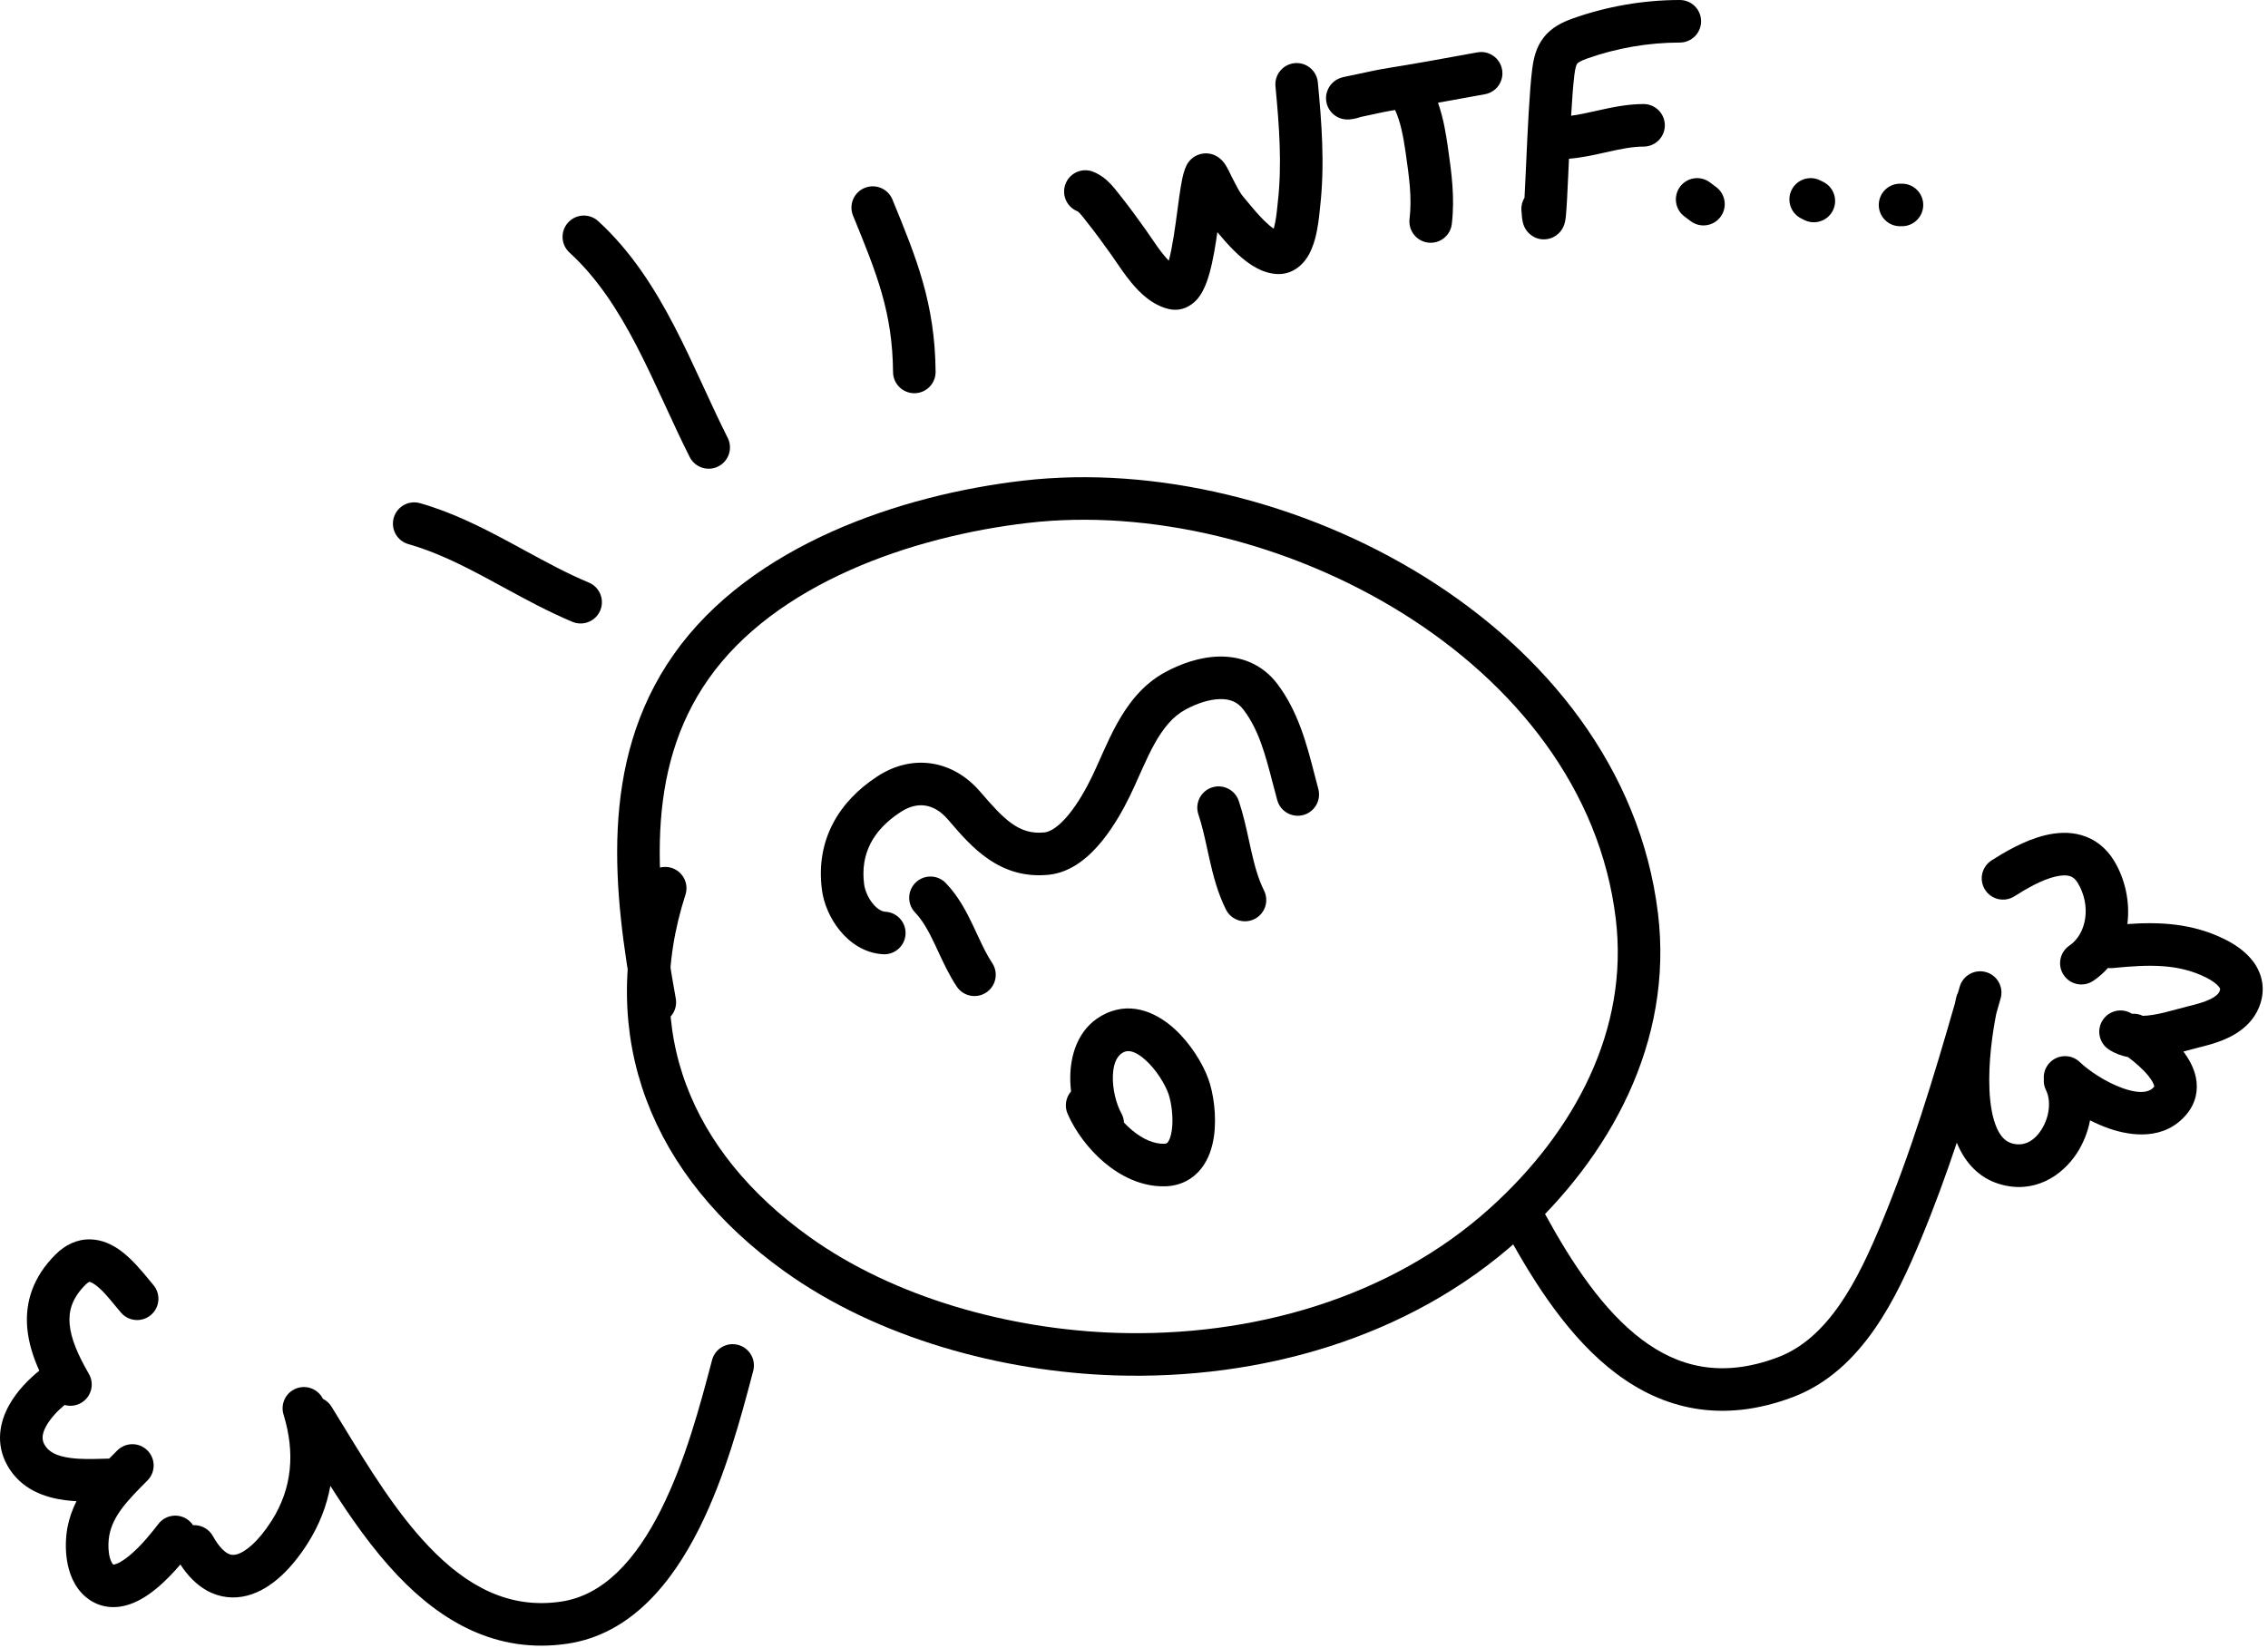
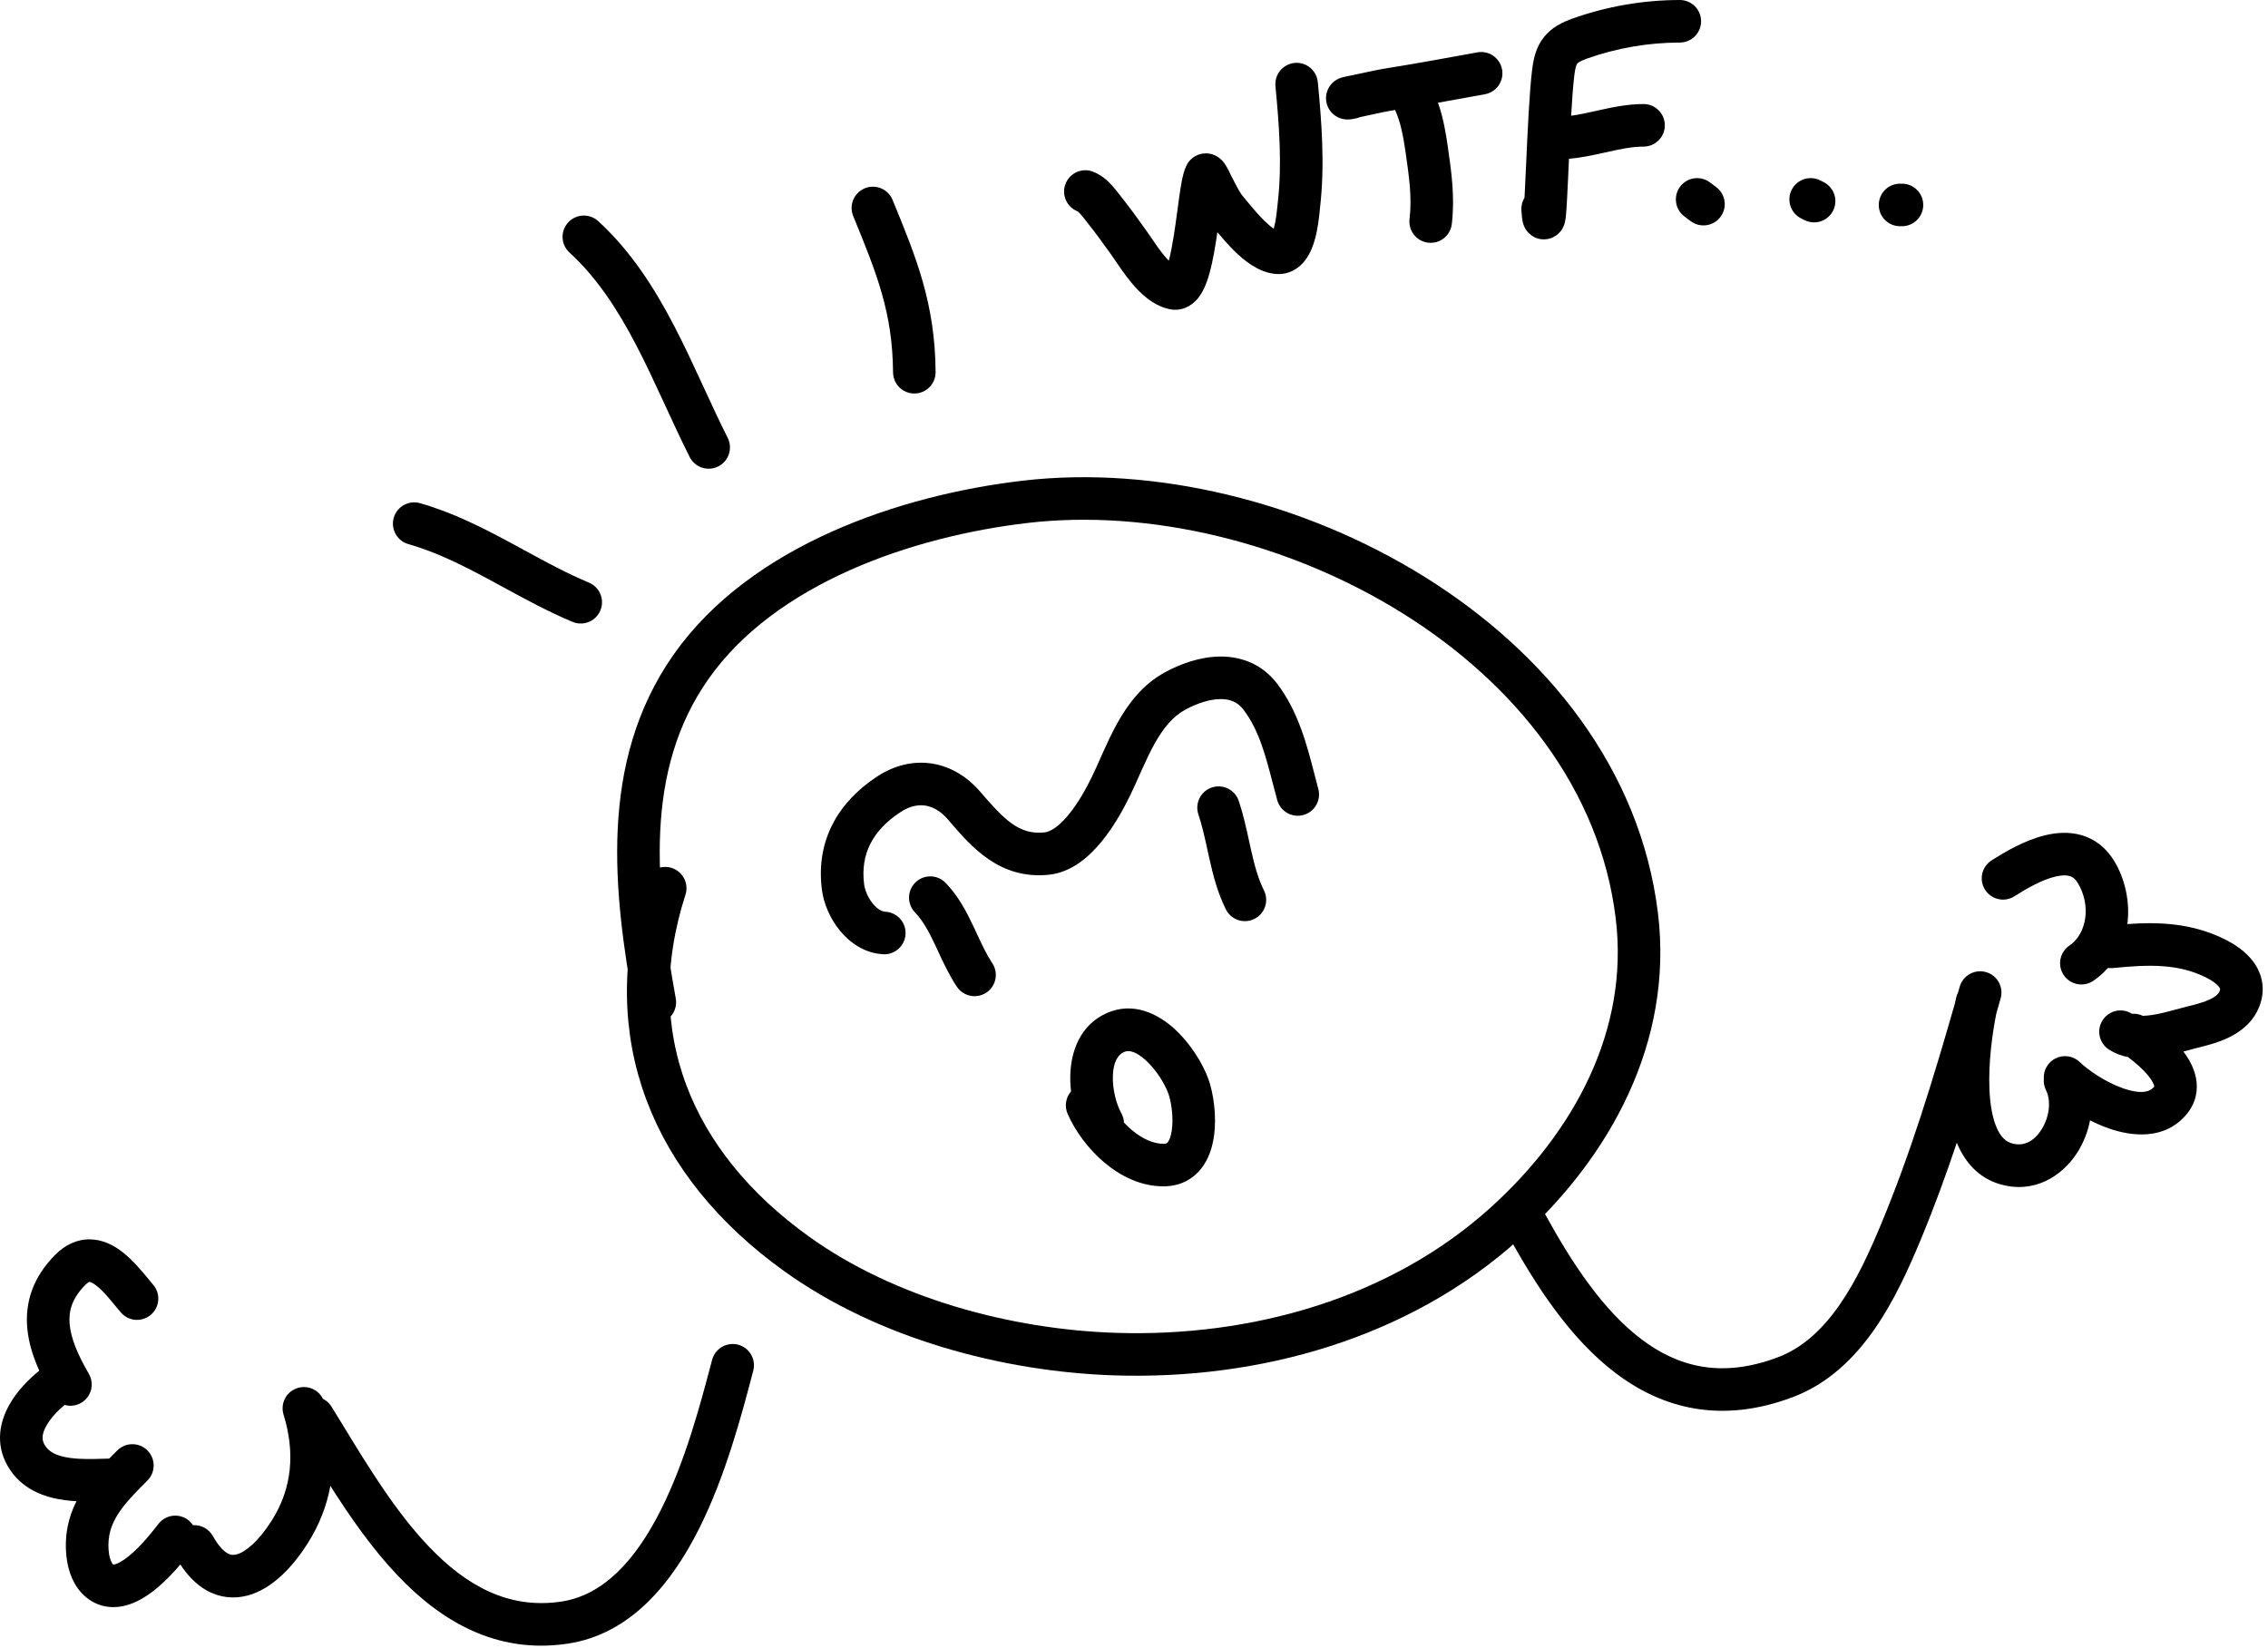
<svg xmlns="http://www.w3.org/2000/svg" width="373" height="271" viewBox="0 0 373 271" fill="none">
-   <path fill-rule="evenodd" clip-rule="evenodd" d="M261 9.636C265.869 7.905 271.109 7 276.265 7C278.198 7 279.765 5.433 279.765 3.5C279.765 1.567 278.198 0 276.265 0C270.308 0 264.276 1.042 258.655 3.04C256.893 3.667 255.162 4.529 253.898 6.134C252.644 7.726 252.214 9.59 251.99 11.358C251.535 14.949 251.228 21.727 250.985 27.101V27.102C250.963 27.597 250.941 28.08 250.919 28.548C250.849 30.079 250.785 31.432 250.724 32.523C250.355 33.121 250.162 33.837 250.212 34.592C250.245 35.084 250.28 35.511 250.322 35.853C250.342 36.018 250.371 36.223 250.414 36.431C250.436 36.534 250.471 36.689 250.527 36.867C250.567 36.992 250.692 37.377 250.971 37.796C251.123 38.026 252.202 39.59 254.304 39.35C256.064 39.149 256.842 37.805 256.94 37.637L256.946 37.627C257.27 37.076 257.378 36.526 257.395 36.442L257.397 36.433C257.469 36.09 257.512 35.701 257.541 35.399C257.666 34.11 257.785 31.645 257.912 28.867L257.939 28.277L257.973 27.52C257.994 27.058 258.016 26.589 258.037 26.115C260.138 25.942 262.136 25.495 263.878 25.105L264.044 25.068C266.431 24.535 268.381 24.115 270.301 24.115C272.234 24.115 273.801 22.548 273.801 20.615C273.801 18.682 272.234 17.115 270.301 17.115C267.536 17.115 264.883 17.708 262.653 18.207L262.518 18.237C260.993 18.578 259.653 18.871 258.392 19.039C258.548 16.322 258.726 13.88 258.934 12.238C259.108 10.871 259.332 10.548 259.397 10.466C259.451 10.396 259.704 10.097 261 9.636ZM247.034 11.431C247.38 13.333 246.119 15.155 244.217 15.501C243.593 15.615 242.968 15.729 242.341 15.843L242.34 15.843L242.34 15.843C240.404 16.196 238.454 16.552 236.496 16.899C237.398 19.445 237.812 22.062 238.109 24.14L238.154 24.457L238.154 24.457C238.704 28.3 239.291 32.401 238.768 36.843C238.543 38.763 236.803 40.136 234.883 39.91C232.964 39.684 231.591 37.945 231.816 36.025C232.229 32.515 231.763 29.215 231.179 25.13C230.796 22.449 230.327 20.007 229.44 18.095L229.358 18.108C228.03 18.318 226.834 18.58 225.539 18.863L225.539 18.863C224.973 18.987 224.389 19.114 223.767 19.244C223.082 19.502 222.357 19.613 221.955 19.643C221.877 19.649 221.761 19.656 221.626 19.656L221.618 19.656C221.543 19.656 221.187 19.657 220.764 19.554L220.752 19.551C220.608 19.517 219.823 19.33 219.124 18.641C218.677 18.2 218.191 17.473 218.097 16.478C218.005 15.515 218.325 14.761 218.597 14.317C219.043 13.588 219.639 13.227 219.761 13.153L219.77 13.148C219.98 13.02 220.159 12.941 220.248 12.904C220.684 12.72 221.199 12.62 221.424 12.576L221.451 12.57C222.136 12.436 222.905 12.27 223.714 12.094L223.714 12.094C225.185 11.775 226.789 11.428 228.261 11.194C232.519 10.518 236.789 9.74 241.079 8.958C241.707 8.843 242.336 8.728 242.965 8.614C244.867 8.268 246.689 9.53 247.034 11.431ZM221.228 12.722C221.261 12.708 221.287 12.697 221.309 12.689C221.281 12.699 221.254 12.71 221.228 12.722ZM222.585 19.485C222.585 19.485 222.591 19.484 222.603 19.481C222.592 19.484 222.586 19.485 222.585 19.485ZM216.734 13.541C216.551 11.617 214.843 10.205 212.918 10.389C210.994 10.572 209.583 12.28 209.766 14.205C210.394 20.797 210.86 27.088 210.147 33.297C210.124 33.504 210.101 33.731 210.076 33.972L210.076 33.974L210.076 33.974L210.076 33.975L210.076 33.975L210.076 33.975C209.973 34.99 209.843 36.272 209.523 37.445C209.507 37.505 209.491 37.563 209.474 37.619C209.014 37.304 208.493 36.861 207.927 36.305C206.935 35.331 206.063 34.279 205.262 33.313C205.003 33.001 204.752 32.697 204.506 32.408C203.978 31.788 203.658 31.171 203.153 30.195L203.152 30.195L203.152 30.195L203.152 30.194L203.151 30.193C202.983 29.868 202.793 29.502 202.569 29.083C202.576 29.096 202.55 29.039 202.436 28.796C202.328 28.566 202.174 28.245 202.007 27.925C201.866 27.656 201.619 27.198 201.322 26.801L201.313 26.789C201.216 26.66 200.801 26.102 200.102 25.703C199.71 25.479 198.743 25.029 197.5 25.325C196.14 25.648 195.431 26.615 195.137 27.204C194.743 27.991 194.526 28.959 194.386 29.656C194.226 30.463 194.079 31.41 193.94 32.39C193.838 33.112 193.739 33.853 193.638 34.605L193.638 34.606L193.638 34.607L193.638 34.607L193.638 34.608C193.454 35.982 193.265 37.396 193.039 38.814C192.786 40.407 192.516 41.797 192.225 42.883C191.988 42.643 191.729 42.357 191.448 42.018C190.681 41.092 190.062 40.18 189.424 39.24L189.424 39.239L189.423 39.239L189.423 39.239C189.096 38.757 188.765 38.269 188.406 37.768C187.108 35.955 185.726 34.03 184.257 32.198C184.19 32.116 184.107 32.008 184.01 31.884L184.01 31.883L184.01 31.883L184.01 31.883C183.683 31.463 183.206 30.851 182.746 30.357C182.078 29.639 181.134 28.8 179.821 28.265C178.031 27.536 175.989 28.396 175.26 30.186C174.53 31.976 175.39 34.019 177.18 34.748C177.198 34.755 177.33 34.812 177.623 35.127C177.769 35.284 177.928 35.474 178.127 35.726C178.181 35.794 178.26 35.895 178.348 36.008C178.496 36.197 178.67 36.42 178.796 36.578C180.128 38.239 181.405 40.013 182.714 41.842C182.895 42.095 183.124 42.431 183.389 42.82C184.102 43.869 185.074 45.297 186.058 46.484C187.385 48.086 189.457 50.205 192.247 50.839C194.307 51.307 195.907 50.306 196.808 49.314C197.612 48.427 198.112 47.324 198.444 46.425C199.131 44.564 199.597 42.149 199.952 39.913C200.042 39.348 200.128 38.77 200.211 38.191C200.984 39.117 201.978 40.274 203.021 41.299C203.848 42.111 204.814 42.953 205.876 43.631C206.914 44.293 208.258 44.936 209.804 45.065C212.076 45.254 213.708 44.049 214.652 42.814C215.514 41.687 215.99 40.34 216.278 39.283C216.772 37.467 216.971 35.418 217.063 34.475L217.063 34.474C217.079 34.314 217.091 34.185 217.102 34.096C217.907 27.082 217.362 20.137 216.734 13.541ZM281.218 30.003C279.671 28.844 277.478 29.157 276.318 30.703C275.158 32.25 275.471 34.444 277.018 35.603L278.055 36.381C279.601 37.541 281.795 37.228 282.955 35.681C284.115 34.135 283.801 31.941 282.255 30.781L281.218 30.003ZM294.658 31.238C295.523 29.509 297.625 28.808 299.354 29.673L299.873 29.932C301.602 30.797 302.303 32.899 301.438 34.628C300.574 36.357 298.471 37.058 296.742 36.193L296.224 35.934C294.495 35.069 293.794 32.967 294.658 31.238ZM312.488 30.214C310.555 30.214 308.988 31.781 308.988 33.714C308.988 35.647 310.555 37.214 312.488 37.214H312.8C314.733 37.214 316.3 35.647 316.3 33.714C316.3 31.781 314.733 30.214 312.8 30.214H312.488Z" fill="black" />
-   <path d="M109.399 146.108C101.639 170.198 110.434 191.489 131.009 206.261C145.739 216.837 165.487 222.176 183.454 222.753C206.385 223.489 230.151 216.909 247.462 201.27C261.863 188.259 271.605 170.431 269.199 150.657C263.716 105.604 210.304 77.709 168.669 82.542C149.11 84.812 125.5 92.794 113.633 109.712C102.101 126.15 104.36 146.302 107.693 164.874" stroke="black" stroke-width="7" stroke-linecap="round" />
-   <path fill-rule="evenodd" clip-rule="evenodd" d="M93.439 36.597C94.744 35.171 96.958 35.073 98.384 36.378C103.8 41.337 107.656 47.425 110.875 53.613C112.486 56.709 113.962 59.881 115.389 62.973L115.752 63.758C117.061 66.597 118.334 69.357 119.678 72.028C120.548 73.754 119.853 75.858 118.126 76.728C116.4 77.597 114.296 76.902 113.426 75.176C112.024 72.392 110.701 69.523 109.402 66.705L109.034 65.906C107.605 62.81 106.191 59.776 104.665 56.843C101.611 50.973 98.204 45.704 93.657 41.542C92.231 40.237 92.134 38.023 93.439 36.597ZM64.755 85.18C65.285 83.321 67.222 82.244 69.081 82.773C74.348 84.274 79.146 86.69 83.636 89.104C84.517 89.577 85.383 90.049 86.239 90.515L86.24 90.515C89.837 92.474 93.25 94.332 96.84 95.832C98.624 96.577 99.466 98.627 98.721 100.41C97.976 102.194 95.926 103.036 94.142 102.291C90.186 100.638 86.38 98.564 82.762 96.593L82.762 96.593L82.762 96.593C81.939 96.144 81.125 95.701 80.322 95.269C75.893 92.889 71.656 90.786 67.162 89.505C65.303 88.976 64.226 87.039 64.755 85.18ZM146.77 32.819C146.035 31.031 143.99 30.177 142.202 30.912C140.414 31.646 139.56 33.691 140.294 35.479C144.264 45.144 146.783 51.447 146.873 61.217C146.891 63.15 148.472 64.703 150.405 64.685C152.338 64.667 153.89 63.086 153.872 61.153C153.769 49.908 150.745 42.498 146.77 32.819Z" fill="black" />
-   <path fill-rule="evenodd" clip-rule="evenodd" d="M194.933 116.744C196.842 115.703 198.906 115.03 200.668 115.001C202.294 114.974 203.537 115.469 204.495 116.731C207.037 120.082 208.086 124.106 209.322 128.845C209.556 129.742 209.797 130.664 210.055 131.612C210.564 133.477 212.488 134.577 214.353 134.068C216.218 133.559 217.317 131.635 216.809 129.771C216.601 129.011 216.397 128.213 216.185 127.388C214.977 122.677 213.539 117.071 210.071 112.501C207.513 109.128 203.954 107.946 200.552 108.002C197.285 108.056 194.094 109.228 191.581 110.599C187.874 112.621 185.496 115.836 183.759 118.952C182.886 120.518 182.135 122.135 181.456 123.644C181.279 124.039 181.108 124.422 180.941 124.796L180.941 124.797L180.941 124.797L180.941 124.797C180.452 125.896 179.999 126.912 179.522 127.891C178.628 129.723 177.331 132.073 175.779 133.974C174.124 136 172.731 136.838 171.77 136.934C167.594 137.352 165.198 134.882 161.188 130.218C159.103 127.792 156.41 126.115 153.345 125.617C150.258 125.116 147.119 125.866 144.281 127.722C137.978 131.843 134.13 138.134 135.168 146.323C135.466 148.671 136.535 151.131 138.122 153.073C139.703 155.009 142.129 156.809 145.249 156.974C147.179 157.075 148.826 155.593 148.928 153.662C149.029 151.732 147.547 150.085 145.617 149.983C145.102 149.956 144.344 149.626 143.543 148.645C142.748 147.672 142.238 146.429 142.113 145.443C141.473 140.396 143.61 136.524 148.112 133.581C149.663 132.566 151.057 132.338 152.223 132.527C153.412 132.72 154.694 133.402 155.88 134.782L156.035 134.962L156.201 135.155C159.726 139.265 164.392 144.707 172.466 143.9C176.311 143.515 179.252 140.787 181.2 138.402C183.251 135.891 184.825 132.985 185.813 130.96C186.349 129.861 186.872 128.686 187.374 127.558L187.375 127.558L187.375 127.558C187.532 127.204 187.688 126.854 187.841 126.514C188.503 125.042 189.153 123.652 189.873 122.36C191.322 119.761 192.894 117.856 194.933 116.744ZM155.549 145.264C154.209 143.871 151.993 143.829 150.601 145.17C149.208 146.511 149.166 148.727 150.507 150.119C151.755 151.415 152.696 153.126 153.737 155.323C153.909 155.686 154.086 156.068 154.27 156.464C155.117 158.293 156.102 160.42 157.35 162.292C158.422 163.901 160.595 164.335 162.204 163.263C163.812 162.191 164.247 160.018 163.174 158.409C162.255 157.03 161.55 155.513 160.715 153.718L160.714 153.717L160.713 153.714C160.506 153.269 160.291 152.807 160.063 152.326C158.99 150.062 157.648 147.443 155.549 145.264ZM199.294 129.544C201.126 128.928 203.111 129.913 203.728 131.745C204.463 133.929 204.969 136.252 205.427 138.349L205.427 138.352C205.535 138.848 205.641 139.33 205.746 139.796C206.323 142.357 206.918 144.561 207.882 146.488C208.746 148.217 208.045 150.319 206.316 151.183C204.587 152.048 202.485 151.347 201.621 149.618C200.252 146.88 199.51 143.965 198.917 141.335C198.788 140.762 198.666 140.205 198.548 139.664C198.097 137.605 197.694 135.761 197.093 133.978C196.477 132.146 197.462 130.161 199.294 129.544ZM198.734 177.508C197.795 174.911 195.771 171.623 193.147 169.237C190.603 166.924 186.462 164.627 181.94 166.691C177.546 168.697 176.182 173.057 176.033 176.597C175.992 177.571 176.034 178.56 176.148 179.536C175.288 180.528 175.025 181.964 175.59 183.244C176.848 186.091 178.98 189.011 181.625 191.237C184.25 193.447 187.708 195.237 191.585 195.149C194.123 195.091 196.163 193.99 197.549 192.239C198.826 190.626 199.396 188.666 199.644 186.952C200.136 183.553 199.552 179.768 198.734 177.508ZM184.413 183.119C184.686 183.61 184.828 184.138 184.851 184.663C185.255 185.094 185.683 185.504 186.133 185.882C187.973 187.431 189.826 188.187 191.426 188.15C191.856 188.141 191.952 188.032 192.061 187.894C192.279 187.619 192.562 187.013 192.716 185.949C193.029 183.79 192.613 181.167 192.151 179.889C191.574 178.293 190.165 175.986 188.438 174.417C186.633 172.775 185.508 172.758 184.847 173.059C183.903 173.49 183.124 174.581 183.027 176.892C182.93 179.175 183.604 181.662 184.413 183.119Z" fill="black" />
-   <path fill-rule="evenodd" clip-rule="evenodd" d="M347.679 141.587C346.352 139.417 344.505 138.018 342.34 137.388C340.276 136.787 338.199 136.963 336.416 137.386C332.918 138.216 329.555 140.252 327.542 141.533C325.911 142.571 325.43 144.735 326.468 146.365C327.506 147.996 329.669 148.477 331.3 147.439C333.313 146.158 335.796 144.727 338.032 144.197C339.115 143.94 339.878 143.961 340.383 144.109C340.789 144.227 341.242 144.479 341.706 145.238C343.947 148.905 343.209 153.599 340.338 155.551C338.739 156.638 338.325 158.815 339.412 160.413C340.499 162.012 342.676 162.427 344.274 161.34C345.194 160.714 345.993 160.005 346.678 159.231C346.941 159.266 347.212 159.271 347.486 159.244C353.442 158.648 358.235 158.511 362.813 160.8C363.897 161.342 364.622 161.91 364.96 162.367C365.103 162.56 365.123 162.661 365.126 162.681L365.126 162.681C365.127 162.687 365.148 162.78 365.054 163.023C364.91 163.393 364.543 163.851 363.543 164.346C362.516 164.855 361.249 165.195 359.819 165.545C359.132 165.712 358.482 165.89 357.845 166.064L357.845 166.064C356.591 166.406 355.39 166.734 354.072 166.944C353.418 167.048 352.87 167.096 352.413 167.102C351.845 166.828 351.228 166.72 350.628 166.767C349 165.732 346.841 166.208 345.801 167.833C344.759 169.461 345.234 171.626 346.862 172.668C347.853 173.302 348.915 173.682 349.976 173.889C351.079 174.71 352.412 175.833 353.35 177.008C353.983 177.801 354.224 178.356 354.281 178.644C354.285 178.663 354.288 178.677 354.291 178.689C354.296 178.709 354.299 178.721 354.297 178.731C354.294 178.742 354.285 178.753 354.266 178.775C354.257 178.785 354.246 178.798 354.233 178.814C353.594 179.58 352.179 180.083 349.136 179.018C346.302 178.025 343.467 176.078 342.048 174.713C340.654 173.374 338.438 173.417 337.099 174.811C336.38 175.558 336.059 176.542 336.132 177.501C336.083 178.114 336.196 178.748 336.491 179.339C337.326 181.009 337.118 183.681 335.727 185.845C334.413 187.889 332.665 188.635 330.816 188.062C329.881 187.771 329.072 187.068 328.404 185.566C327.706 183.997 327.306 181.831 327.19 179.276C326.985 174.758 327.698 169.824 328.315 166.729C328.553 165.898 328.791 165.068 329.028 164.239C329.559 162.38 328.483 160.443 326.624 159.912C324.765 159.381 322.828 160.457 322.297 162.316L322.028 163.256C321.887 163.525 321.778 163.817 321.709 164.129C321.645 164.417 321.578 164.73 321.509 165.066C317.961 177.409 314.264 189.623 309.397 201.303C307.488 205.885 305.339 210.631 302.532 214.662C299.736 218.677 296.443 221.755 292.34 223.294C283.098 226.759 275.962 224.859 269.939 220.297C263.671 215.551 258.561 207.86 254.105 199.717C253.177 198.021 251.051 197.398 249.355 198.326C247.659 199.254 247.037 201.381 247.964 203.077C252.498 211.363 258.192 220.183 265.713 225.878C273.477 231.758 283.113 234.23 294.797 229.848C300.685 227.64 305.001 223.367 308.277 218.662C311.541 213.974 313.927 208.633 315.859 203.995C318.054 198.727 320.013 193.368 321.82 187.971C321.881 188.119 321.943 188.265 322.007 188.41C323.237 191.175 325.345 193.693 328.741 194.747C334.455 196.52 339.142 193.477 341.615 189.631C342.619 188.07 343.365 186.229 343.733 184.294C344.73 184.801 345.769 185.256 346.823 185.625C350.492 186.909 355.985 187.645 359.61 183.295C361.157 181.439 361.549 179.283 361.144 177.266C360.809 175.596 359.96 174.139 359.086 172.983C359.459 172.884 359.815 172.787 360.145 172.698L360.145 172.697L360.145 172.697C360.665 172.556 361.122 172.432 361.481 172.344C362.852 172.009 364.837 171.517 366.651 170.619C368.492 169.706 370.559 168.18 371.578 165.56C372.682 162.721 372.018 160.137 370.588 158.204C369.297 156.46 367.442 155.288 365.944 154.539C360.507 151.821 355.016 151.645 349.872 152.008C350.342 148.365 349.492 144.555 347.679 141.587Z" fill="black" />
-   <path fill-rule="evenodd" clip-rule="evenodd" d="M14.061 211.335C14.355 211.041 14.549 210.934 14.627 210.899C14.667 210.881 14.687 210.876 14.692 210.875C14.697 210.874 14.7 210.874 14.706 210.874C14.736 210.874 15.037 210.899 15.676 211.36C16.767 212.149 17.732 213.318 18.818 214.634L18.818 214.634C19.163 215.052 19.52 215.485 19.898 215.926C21.155 217.393 23.365 217.563 24.833 216.305C26.3 215.047 26.47 212.838 25.212 211.37C25.035 211.163 24.821 210.901 24.576 210.601L24.576 210.601C23.457 209.232 21.688 207.069 19.775 205.686C18.529 204.786 16.835 203.903 14.804 203.875C12.644 203.844 10.712 204.784 9.111 206.385C5.438 210.058 4.119 214.18 4.478 218.402C4.687 220.85 5.451 223.231 6.46 225.476C4.744 226.861 2.815 228.797 1.519 231.11C0.01 233.802 -0.838 237.45 1.229 241.098C3.461 245.038 7.376 246.335 10.65 246.772C11.278 246.856 11.928 246.912 12.581 246.948C11.923 248.25 11.404 249.665 11.108 251.206C10.807 252.78 10.71 254.767 11.019 256.706C11.317 258.578 12.082 260.926 13.978 262.591C16.034 264.396 18.464 264.662 20.6 264.124C22.55 263.633 24.283 262.486 25.636 261.383C27.168 260.135 28.568 258.642 29.663 257.36C30.876 259.212 32.312 260.689 34.017 261.64C36.185 262.849 38.504 263.049 40.703 262.467C44.777 261.389 48.144 257.745 50.579 253.918C52.524 250.861 53.745 247.675 54.332 244.427C57.555 249.498 61.212 254.768 65.415 259.185C72.447 266.574 81.537 272.14 93.323 270.387C103.781 268.831 110.515 260.332 114.943 251.527C119.301 242.859 121.929 232.891 123.721 226.092L123.721 226.092L123.875 225.51C124.368 223.641 123.253 221.726 121.384 221.232C119.515 220.739 117.6 221.855 117.107 223.724L117.006 224.107L117.006 224.107C115.183 231.014 112.713 240.379 108.689 248.382C104.533 256.647 99.239 262.43 92.293 263.463C83.645 264.749 76.686 260.873 70.486 254.359C65.094 248.694 60.678 241.462 56.568 234.732L56.566 234.729C55.877 233.6 55.196 232.484 54.52 231.393C54.165 230.819 53.671 230.384 53.108 230.104C52.358 228.598 50.608 227.812 48.948 228.323C47.1 228.891 46.063 230.85 46.632 232.697C48.547 238.921 48.073 244.818 44.674 250.16C42.49 253.591 40.353 255.319 38.913 255.7C38.355 255.847 37.914 255.798 37.428 255.527C36.854 255.207 35.986 254.435 35.016 252.689C34.341 251.473 33.047 250.817 31.745 250.895C31.536 250.578 31.271 250.289 30.953 250.045C29.419 248.869 27.222 249.158 26.046 250.692C25.106 251.916 23.238 254.307 21.213 255.957C20.185 256.796 19.392 257.21 18.89 257.336C18.632 257.401 18.619 257.373 18.607 257.347C18.604 257.341 18.602 257.335 18.596 257.331C18.449 257.201 18.11 256.721 17.931 255.604C17.764 254.553 17.818 253.389 17.983 252.523C18.602 249.291 20.983 246.808 24.246 243.545C25.613 242.178 25.613 239.962 24.246 238.595C22.88 237.228 20.663 237.228 19.297 238.595C19.184 238.707 19.07 238.822 18.954 238.937L18.949 238.942C18.628 239.262 18.296 239.594 17.956 239.939C17.595 239.947 17.24 239.957 16.89 239.967C15.047 240.018 13.322 240.067 11.576 239.834C9.207 239.518 7.967 238.791 7.319 237.647C6.865 236.846 6.848 235.92 7.626 234.532C8.307 233.316 9.435 232.107 10.623 231.115C11.506 231.368 12.488 231.275 13.345 230.776C15.016 229.805 15.584 227.662 14.612 225.991C12.802 222.879 11.655 220.188 11.453 217.808C11.271 215.673 11.825 213.571 14.061 211.335Z" fill="black" />
+   <path fill-rule="evenodd" clip-rule="evenodd" d="M261 9.636A45.9 45.9 0 0 1 276.265 7a3.5 3.5 0 1 0 0-7 52.9 52.9 0 0 0-17.61 3.04c-1.762.627-3.493 1.49-4.757 3.094-1.254 1.592-1.684 3.456-1.908 5.224-.455 3.591-.762 10.369-1.005 15.743l-.066 1.447c-.07 1.531-.134 2.884-.195 3.975a3.5 3.5 0 0 0-.512 2.07c.033.49.068.918.11 1.26.02.165.049.37.092.578.022.103.057.258.113.436.04.125.165.51.444.93.152.229 1.231 1.793 3.333 1.553 1.76-.2 2.538-1.545 2.636-1.713l.006-.01c.324-.551.432-1.101.449-1.185l.002-.01a10 10 0 0 0 .144-1.033c.125-1.289.244-3.754.371-6.532l.027-.59.034-.757.064-1.405c2.101-.173 4.099-.62 5.841-1.01l.166-.037c2.387-.533 4.337-.953 6.257-.953a3.5 3.5 0 1 0 0-7c-2.765 0-5.418.593-7.648 1.092l-.135.03c-1.525.34-2.865.634-4.126.802.156-2.717.334-5.159.542-6.8.174-1.368.398-1.691.463-1.773.054-.07.307-.37 1.603-.83m-13.966 1.796a3.5 3.5 0 0 1-2.817 4.07l-1.876.34-.001.001c-1.936.353-3.886.709-5.844 1.056.902 2.546 1.316 5.163 1.613 7.24l.045.318c.55 3.843 1.137 7.944.614 12.386a3.5 3.5 0 1 1-6.952-.818c.413-3.51-.053-6.81-.637-10.895-.383-2.68-.852-5.123-1.739-7.035l-.082.013c-1.328.21-2.524.472-3.819.755-.566.124-1.15.251-1.772.38-.685.26-1.41.37-1.812.4a4 4 0 0 1-.329.013h-.008c-.075 0-.431 0-.854-.102l-.012-.003a3.5 3.5 0 0 1-2.155-5.234 3.5 3.5 0 0 1 1.164-1.164l.009-.005c.21-.128.389-.207.478-.244.436-.184.951-.284 1.176-.328l.027-.006c.685-.134 1.454-.3 2.263-.476 1.471-.319 3.075-.666 4.547-.9 4.258-.676 8.528-1.454 12.818-2.236l1.886-.344a3.5 3.5 0 0 1 4.069 2.817m-24.449 8.053.018-.004zm-5.851-5.944a3.5 3.5 0 1 0-6.968.664c.628 6.592 1.094 12.883.381 19.092q-.034.312-.071.675v.002c-.103 1.017-.233 2.298-.553 3.471q-.024.09-.049.174c-.46-.315-.981-.758-1.547-1.314-.992-.974-1.864-2.026-2.665-2.992q-.388-.47-.756-.905c-.528-.62-.848-1.237-1.353-2.213h-.001v-.001h-.001a83 83 0 0 0-.582-1.11 23 23 0 0 0-.562-1.158 8.6 8.6 0 0 0-.685-1.125l-.009-.012c-.097-.13-.512-.687-1.211-1.086a3.58 3.58 0 0 0-2.602-.378c-1.36.323-2.069 1.29-2.363 1.88-.394.786-.611 1.754-.751 2.451-.16.807-.307 1.754-.446 2.734q-.152 1.085-.302 2.215v.002c-.184 1.375-.373 2.79-.599 4.207-.253 1.593-.523 2.983-.814 4.069q-.356-.358-.777-.865c-.767-.926-1.386-1.838-2.024-2.778h-.001v-.001c-.327-.482-.658-.97-1.017-1.471-1.298-1.813-2.68-3.738-4.149-5.57-.067-.082-.15-.19-.247-.314-.327-.42-.804-1.033-1.264-1.527-.668-.718-1.612-1.557-2.925-2.092a3.5 3.5 0 0 0-2.641 6.483c.018.007.15.064.443.379.146.157.305.347.504.6.054.067.133.168.221.281.148.19.322.412.448.57 1.332 1.661 2.609 3.435 3.918 5.264.181.253.41.59.675.978.713 1.049 1.685 2.477 2.669 3.664 1.327 1.602 3.399 3.721 6.189 4.355 2.06.468 3.66-.533 4.561-1.525.804-.887 1.304-1.99 1.636-2.889.687-1.86 1.153-4.276 1.508-6.512.09-.565.176-1.143.259-1.722.773.926 1.767 2.083 2.81 3.108.827.812 1.793 1.654 2.855 2.332 1.038.662 2.382 1.305 3.928 1.434 2.272.19 3.904-1.016 4.848-2.25.862-1.128 1.338-2.475 1.626-3.532.494-1.816.693-3.865.785-4.808q.023-.243.039-.38c.805-7.013.26-13.958-.368-20.554m64.484 16.462a3.5 3.5 0 1 0-4.2 5.6l1.037.778a3.5 3.5 0 0 0 4.2-5.6zm13.44 1.235a3.5 3.5 0 0 1 4.696-1.565l.519.26a3.5 3.5 0 1 1-3.131 6.26l-.518-.26a3.5 3.5 0 0 1-1.566-4.695m17.83-1.024a3.5 3.5 0 1 0 0 7h.312a3.5 3.5 0 1 0 0-7z" fill="#000" />
+   <path d="M109.399 146.108c-7.76 24.09 1.035 45.381 21.61 60.153 14.73 10.576 34.478 15.915 52.445 16.492 22.931.736 46.697-5.844 64.008-21.483 14.401-13.011 24.143-30.839 21.737-50.613-5.483-45.053-58.895-72.948-100.53-68.115-19.559 2.27-43.169 10.252-55.036 27.17-11.532 16.438-9.273 36.59-5.94 55.162" stroke="#000" stroke-width="7" stroke-linecap="round" />
+   <path fill-rule="evenodd" clip-rule="evenodd" d="M93.439 36.597a3.5 3.5 0 0 1 4.945-.219c5.416 4.959 9.272 11.047 12.491 17.235 1.611 3.096 3.087 6.268 4.514 9.36l.363.785c1.309 2.839 2.582 5.599 3.926 8.27a3.499 3.499 0 1 1-6.252 3.148c-1.402-2.784-2.725-5.653-4.024-8.471l-.368-.799c-1.429-3.096-2.843-6.13-4.369-9.063-3.054-5.87-6.46-11.139-11.008-15.301a3.5 3.5 0 0 1-.218-4.945M64.755 85.18a3.5 3.5 0 0 1 4.326-2.407c5.267 1.501 10.065 3.917 14.555 6.33q1.321.712 2.603 1.412c3.597 1.959 7.011 3.817 10.601 5.317a3.5 3.5 0 1 1-2.698 6.459c-3.956-1.653-7.762-3.727-11.38-5.698q-1.235-.675-2.44-1.324c-4.43-2.38-8.666-4.483-13.16-5.764a3.5 3.5 0 0 1-2.407-4.325m82.015-52.36a3.501 3.501 0 0 0-6.476 2.659c3.97 9.665 6.489 15.968 6.579 25.738a3.5 3.5 0 1 0 6.999-.064c-.103-11.245-3.127-18.655-7.102-28.334m48.163 83.925c1.909-1.041 3.973-1.714 5.735-1.743 1.626-.027 2.869.468 3.827 1.73 2.542 3.351 3.591 7.375 4.827 12.114.234.897.475 1.819.733 2.767a3.5 3.5 0 0 0 6.754-1.841c-.208-.76-.412-1.558-.624-2.383-1.208-4.711-2.646-10.317-6.114-14.887-2.558-3.373-6.117-4.555-9.519-4.499-3.267.054-6.458 1.226-8.971 2.597-3.707 2.022-6.085 5.237-7.822 8.353-.873 1.566-1.624 3.183-2.303 4.692l-.515 1.152v.001a99 99 0 0 1-1.419 3.094c-.894 1.832-2.191 4.182-3.743 6.083-1.655 2.026-3.048 2.864-4.009 2.96-4.176.418-6.572-2.052-10.582-6.716-2.085-2.426-4.778-4.103-7.843-4.601-3.087-.501-6.226.249-9.064 2.105-6.303 4.121-10.151 10.412-9.113 18.601.298 2.348 1.367 4.808 2.954 6.75 1.581 1.936 4.007 3.736 7.127 3.901a3.5 3.5 0 0 0 .368-6.991c-.515-.027-1.273-.357-2.074-1.338-.795-.973-1.305-2.216-1.43-3.202-.64-5.047 1.497-8.919 5.999-11.862 1.551-1.015 2.945-1.243 4.111-1.054 1.189.193 2.471.875 3.657 2.255l.155.18.166.193c3.525 4.11 8.191 9.552 16.265 8.745 3.845-.385 6.786-3.113 8.734-5.498 2.051-2.511 3.625-5.417 4.613-7.442a109 109 0 0 0 1.561-3.402h.001q.236-.532.466-1.044c.662-1.472 1.312-2.862 2.032-4.154 1.449-2.599 3.021-4.504 5.06-5.616m-39.384 28.52a3.5 3.5 0 1 0-5.042 4.855c1.248 1.296 2.189 3.007 3.23 5.204q.257.546.533 1.141c.847 1.829 1.832 3.956 3.08 5.828a3.5 3.5 0 1 0 5.824-3.883c-.919-1.379-1.624-2.896-2.459-4.691l-.001-.001-.001-.003a209 209 0 0 0-.65-1.388c-1.073-2.264-2.415-4.883-4.514-7.062m43.745-15.72a3.5 3.5 0 0 1 4.434 2.201c.735 2.184 1.241 4.507 1.699 6.604v.003q.162.744.319 1.444c.577 2.561 1.172 4.765 2.136 6.692a3.5 3.5 0 0 1-6.261 3.13c-1.369-2.738-2.111-5.653-2.704-8.283q-.193-.86-.369-1.671c-.451-2.059-.854-3.903-1.455-5.686a3.5 3.5 0 0 1 2.201-4.434m-.56 47.964c-.939-2.597-2.963-5.885-5.587-8.271-2.544-2.313-6.685-4.61-11.207-2.546-4.394 2.006-5.758 6.366-5.907 9.906-.041.974.001 1.963.115 2.939a3.5 3.5 0 0 0-.558 3.708c1.258 2.847 3.39 5.767 6.035 7.993 2.625 2.21 6.083 4 9.96 3.912 2.538-.058 4.578-1.159 5.964-2.91 1.277-1.613 1.847-3.573 2.095-5.287.492-3.399-.092-7.184-.91-9.444m-14.321 5.611c.273.491.415 1.019.438 1.544.404.431.832.841 1.282 1.219 1.84 1.549 3.693 2.305 5.293 2.268.43-.009.526-.118.635-.256.218-.275.501-.881.655-1.945.313-2.159-.103-4.782-.565-6.06-.577-1.596-1.986-3.903-3.713-5.472-1.805-1.642-2.93-1.659-3.591-1.358-.944.431-1.723 1.522-1.82 3.833-.097 2.283.577 4.77 1.386 6.227m163.266-41.532c-1.327-2.17-3.174-3.569-5.339-4.199-2.064-.601-4.141-.425-5.924-.002-3.498.83-6.861 2.866-8.874 4.147a3.5 3.5 0 1 0 3.758 5.906c2.013-1.281 4.496-2.712 6.732-3.242 1.083-.257 1.846-.236 2.351-.088.406.118.859.37 1.323 1.129 2.241 3.667 1.503 8.361-1.368 10.313a3.5 3.5 0 1 0 3.936 5.789 13 13 0 0 0 2.404-2.109q.396.053.808.013c5.956-.596 10.749-.733 15.327 1.556 1.084.542 1.809 1.11 2.147 1.567.143.193.163.294.166.314.001.006.022.099-.072.342-.144.37-.511.828-1.511 1.323-1.027.509-2.294.849-3.724 1.199-.687.167-1.337.345-1.974.519-1.254.342-2.455.67-3.773.88a12 12 0 0 1-1.659.158 3.5 3.5 0 0 0-1.785-.335 3.5 3.5 0 0 0-3.766 5.901 8.9 8.9 0 0 0 3.114 1.221c1.103.821 2.436 1.944 3.374 3.119.633.793.874 1.348.931 1.636l.01.045q.008.029.006.042c-.003.011-.012.022-.031.044l-.033.039c-.639.766-2.054 1.269-5.097.204-2.834-.993-5.669-2.94-7.088-4.305a3.5 3.5 0 0 0-5.916 2.788 3.5 3.5 0 0 0 .359 1.838c.835 1.67.627 4.342-.764 6.506-1.314 2.044-3.062 2.79-4.911 2.217-.935-.291-1.744-.994-2.412-2.496-.698-1.569-1.098-3.735-1.214-6.29-.205-4.518.508-9.452 1.125-12.547l.713-2.49a3.5 3.5 0 1 0-6.731-1.923l-.269.94a3.5 3.5 0 0 0-.319.873q-.096.432-.2.937c-3.548 12.343-7.245 24.557-12.112 36.237-1.909 4.582-4.058 9.328-6.865 13.359-2.796 4.015-6.089 7.093-10.192 8.632-9.242 3.465-16.378 1.565-22.401-2.997-6.268-4.746-11.378-12.437-15.834-20.58a3.5 3.5 0 1 0-6.141 3.36c4.534 8.286 10.228 17.106 17.749 22.801 7.764 5.88 17.4 8.352 29.084 3.97 5.888-2.208 10.204-6.481 13.48-11.186 3.264-4.688 5.65-10.029 7.582-14.667 2.195-5.268 4.154-10.627 5.961-16.024q.091.222.187.439c1.23 2.765 3.338 5.283 6.734 6.337 5.714 1.773 10.401-1.27 12.874-5.116a15.2 15.2 0 0 0 2.118-5.337c.997.507 2.036.962 3.09 1.331 3.669 1.284 9.162 2.02 12.787-2.33 1.547-1.856 1.939-4.012 1.534-6.029-.335-1.67-1.184-3.127-2.058-4.283.373-.099.729-.196 1.059-.285v-.001c.52-.141.977-.265 1.336-.353 1.371-.335 3.356-.827 5.17-1.725 1.841-.913 3.908-2.439 4.927-5.059 1.104-2.839.44-5.423-.99-7.356-1.291-1.744-3.146-2.916-4.644-3.665-5.437-2.718-10.928-2.894-16.072-2.531.47-3.643-.38-7.453-2.193-10.421M14.061 211.335c.294-.294.488-.401.566-.436a.3.3 0 0 1 .065-.024l.014-.001c.03 0 .33.025.97.486 1.091.789 2.056 1.958 3.142 3.274.345.418.702.851 1.08 1.292a3.5 3.5 0 0 0 5.314-4.556 48 48 0 0 1-.636-.769c-1.12-1.369-2.888-3.532-4.8-4.915-1.247-.9-2.94-1.783-4.972-1.811-2.16-.031-4.092.909-5.693 2.51-3.673 3.673-4.992 7.795-4.633 12.017.209 2.448.973 4.829 1.982 7.074-1.716 1.385-3.645 3.321-4.94 5.634-1.51 2.692-2.358 6.34-.291 9.988 2.232 3.94 6.147 5.237 9.421 5.674.628.084 1.278.14 1.931.176a16 16 0 0 0-1.473 4.258 16.4 16.4 0 0 0-.09 5.5c.3 1.872 1.064 4.22 2.96 5.885 2.056 1.805 4.486 2.071 6.622 1.533 1.95-.491 3.683-1.638 5.036-2.741 1.532-1.248 2.932-2.741 4.027-4.023 1.213 1.852 2.65 3.329 4.354 4.28 2.168 1.209 4.487 1.409 6.686.827 4.074-1.078 7.44-4.722 9.876-8.549 1.945-3.057 3.166-6.243 3.753-9.491 3.223 5.071 6.88 10.341 11.083 14.758 7.032 7.389 16.122 12.955 27.908 11.202 10.458-1.556 17.192-10.055 21.62-18.86 4.358-8.668 6.986-18.636 8.778-25.435l.154-.582a3.5 3.5 0 1 0-6.768-1.786l-.101.383c-1.823 6.907-4.293 16.272-8.317 24.275-4.156 8.265-9.45 14.048-16.396 15.081-8.648 1.286-15.607-2.59-21.807-9.104-5.392-5.665-9.808-12.897-13.918-19.627l-.002-.003c-.69-1.129-1.37-2.245-2.046-3.336a3.5 3.5 0 0 0-1.412-1.289 3.5 3.5 0 0 0-6.476 2.593c1.915 6.224 1.44 12.121-1.958 17.463-2.184 3.431-4.32 5.159-5.761 5.54-.558.147-1 .098-1.485-.173-.574-.32-1.442-1.092-2.412-2.838a3.5 3.5 0 0 0-3.27-1.794 3.5 3.5 0 0 0-5.7-.203c-.94 1.224-2.808 3.615-4.833 5.265-1.028.839-1.82 1.253-2.323 1.379-.258.065-.27.037-.283.011q-.003-.01-.01-.016c-.148-.13-.487-.61-.666-1.727a9.5 9.5 0 0 1 .052-3.081c.62-3.232 3-5.715 6.263-8.978a3.5 3.5 0 0 0-4.95-4.95l-.342.342-.005.005c-.32.32-.654.652-.993.997q-.54.013-1.066.028c-1.843.051-3.568.1-5.314-.133-2.37-.316-3.609-1.043-4.257-2.187-.454-.801-.471-1.727.307-3.115.681-1.216 1.809-2.425 2.997-3.417a3.5 3.5 0 0 0 3.99-5.124c-1.81-3.112-2.958-5.803-3.16-8.183-.182-2.135.372-4.237 2.608-6.473" fill="#000" />
</svg>
